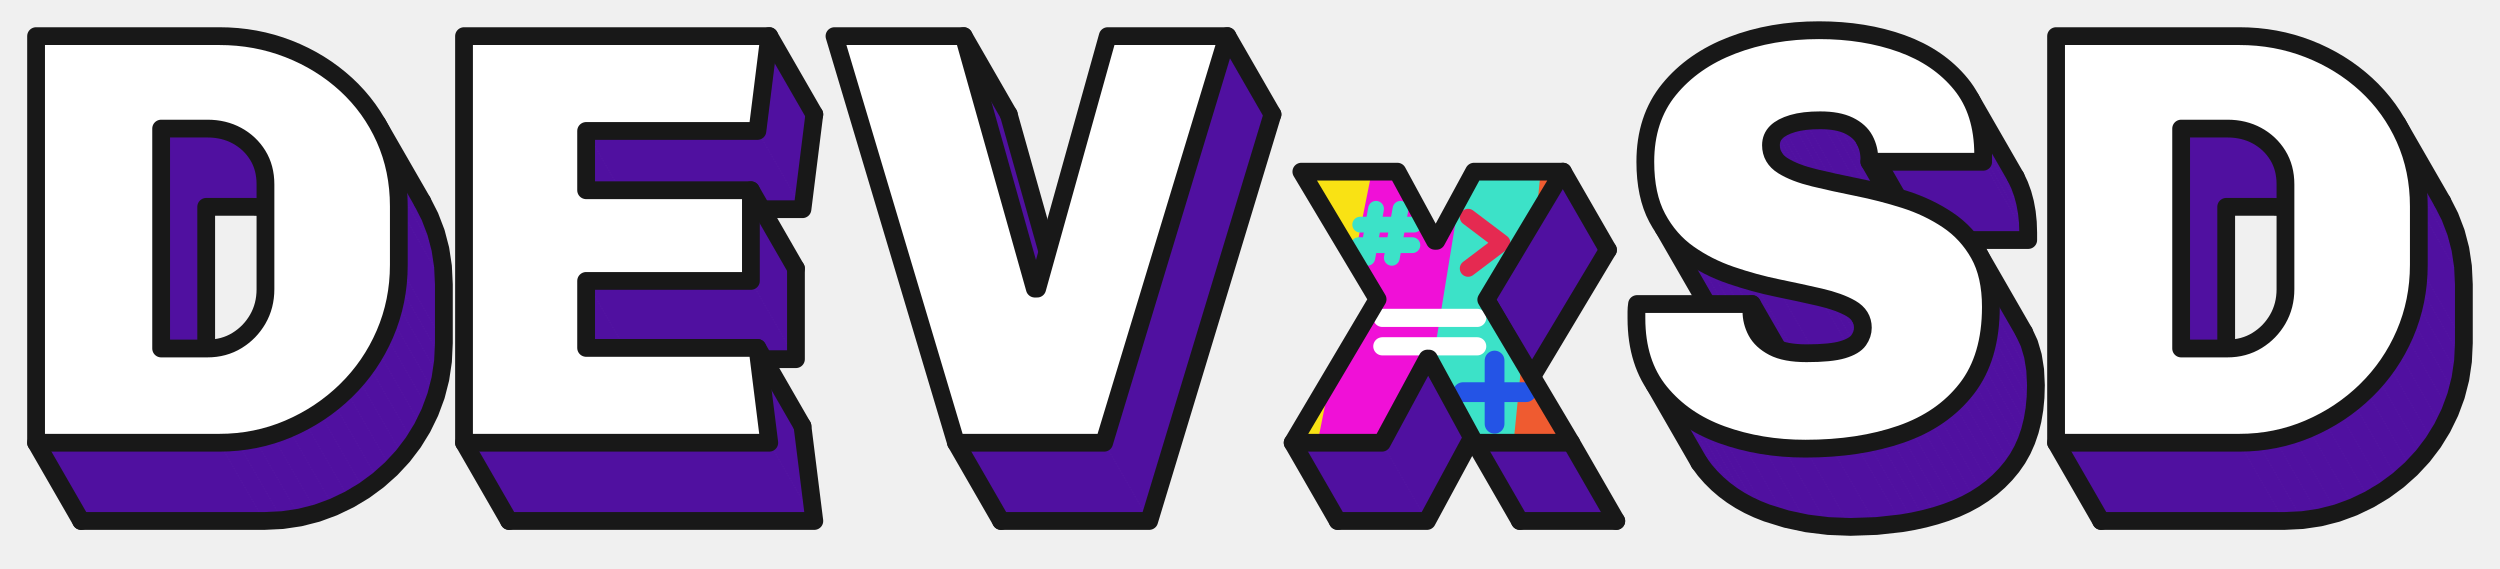
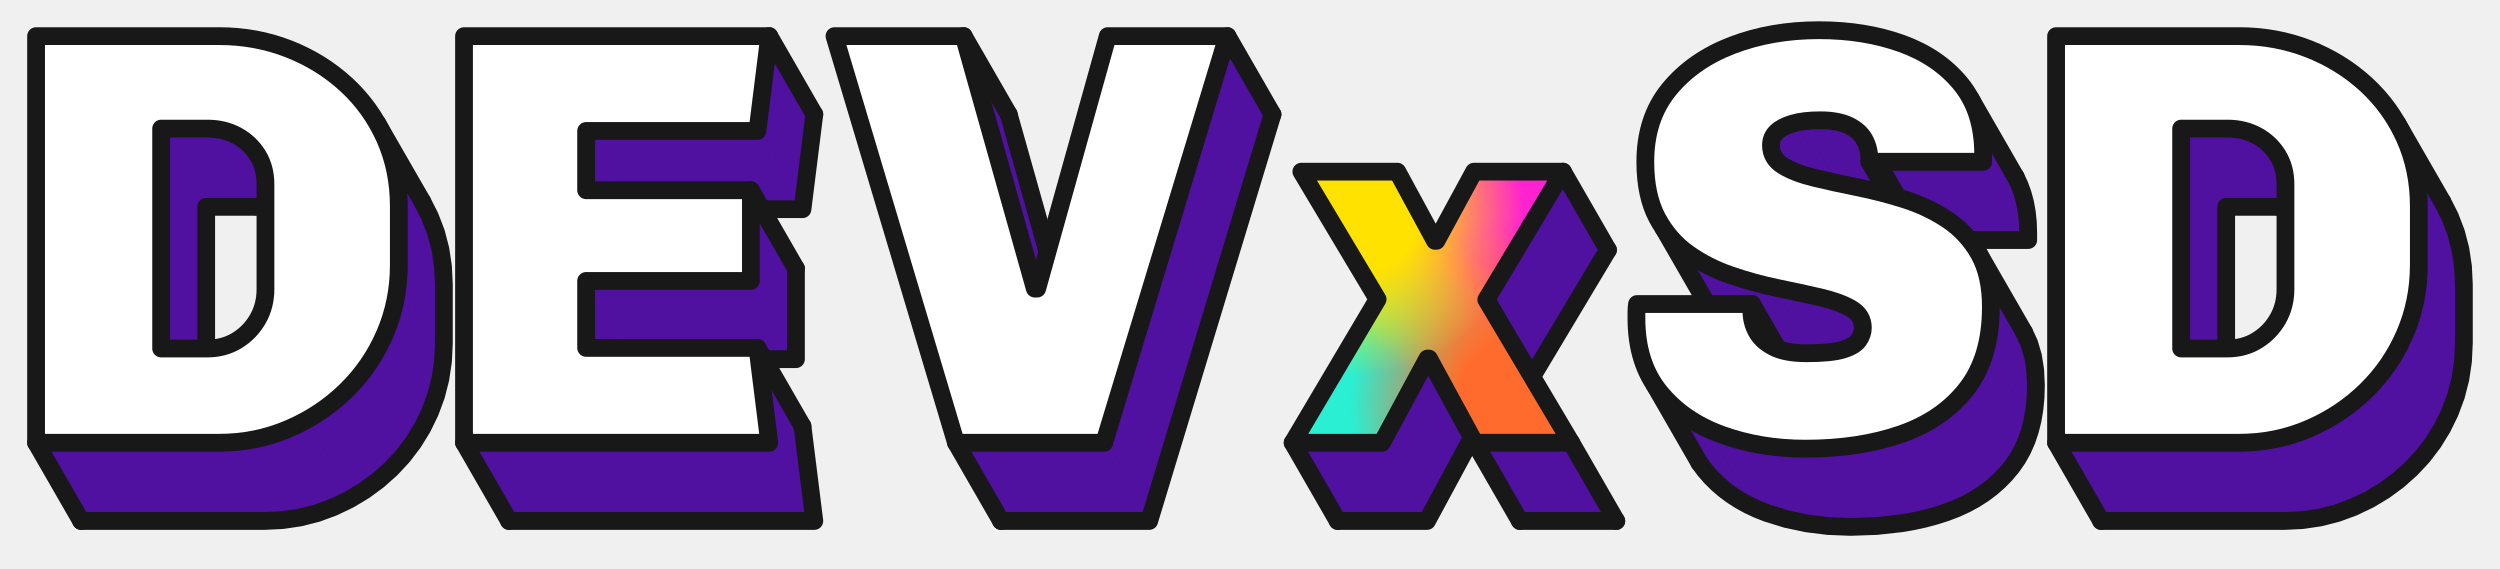
<svg xmlns="http://www.w3.org/2000/svg" viewBox="0 0 1940.2 441.5" fill="none">
  <g transform="translate(0,343.6) scale(0.46,-0.46)">
    <polygon points="444.62,462.25 440.56,474.06 516.56,342.06 520.62,330.25" fill="#5010a0" stroke="#5010a0" stroke-width="1.6" stroke-linejoin="round" />
    <polygon points="447.06,449.56 444.62,462.25 520.62,330.25 523.06,317.56" fill="#5010a0" stroke="#5010a0" stroke-width="1.6" stroke-linejoin="round" />
    <polygon points="447.87,436.00 447.06,449.56 523.06,317.56 523.87,304.00" fill="#5010a0" stroke="#5010a0" stroke-width="1.6" stroke-linejoin="round" />
    <polygon points="636.46,538.88 649.37,513.50 725.37,381.50 712.46,406.88" fill="#5010a0" stroke="#5010a0" stroke-width="1.6" stroke-linejoin="round" />
    <polygon points="649.37,513.50 659.65,486.66 735.65,354.66 725.37,381.50" fill="#5010a0" stroke="#5010a0" stroke-width="1.6" stroke-linejoin="round" />
    <polygon points="659.65,486.66 666.99,458.63 742.99,326.63 735.65,354.66" fill="#5010a0" stroke="#5010a0" stroke-width="1.6" stroke-linejoin="round" />
    <polygon points="447.87,259.00 447.87,436.00 523.87,304.00 523.87,127.00" fill="#5010a0" stroke="#5010a0" stroke-width="1.6" stroke-linejoin="round" />
    <polygon points="666.99,458.63 671.40,429.41 747.40,297.41 742.99,326.63" fill="#5010a0" stroke="#5010a0" stroke-width="1.6" stroke-linejoin="round" />
    <polygon points="671.40,429.41 672.87,399.00 748.87,267.00 747.40,297.41" fill="#5010a0" stroke="#5010a0" stroke-width="1.6" stroke-linejoin="round" />
    <polygon points="447.06,245.34 447.87,259.00 523.87,127.00 523.06,113.34" fill="#5010a0" stroke="#5010a0" stroke-width="1.6" stroke-linejoin="round" />
    <polygon points="444.62,232.38 447.06,245.34 523.06,113.34 520.62,100.38" fill="#5010a0" stroke="#5010a0" stroke-width="1.6" stroke-linejoin="round" />
    <polygon points="271.87,159.00 349.87,159.00 425.87,27.00 347.87,27.00" fill="#5010a0" stroke="#5010a0" stroke-width="1.6" stroke-linejoin="round" />
    <polygon points="440.56,220.09 444.62,232.38 520.62,100.38 516.56,88.09" fill="#5010a0" stroke="#5010a0" stroke-width="1.6" stroke-linejoin="round" />
    <polygon points="434.87,208.50 440.56,220.09 516.56,88.09 510.87,76.50" fill="#5010a0" stroke="#5010a0" stroke-width="1.6" stroke-linejoin="round" />
    <polygon points="672.87,399.00 672.87,300.00 748.87,168.00 748.87,267.00" fill="#5010a0" stroke="#5010a0" stroke-width="1.6" stroke-linejoin="round" />
    <polygon points="427.81,197.81 434.87,208.50 510.87,76.50 503.81,65.81" fill="#5010a0" stroke="#5010a0" stroke-width="1.6" stroke-linejoin="round" />
    <polygon points="349.87,159.00 363.49,159.84 439.49,27.84 425.87,27.00" fill="#5010a0" stroke="#5010a0" stroke-width="1.6" stroke-linejoin="round" />
    <polygon points="419.62,188.25 427.81,197.81 503.81,65.81 495.62,56.25" fill="#5010a0" stroke="#5010a0" stroke-width="1.6" stroke-linejoin="round" />
    <polygon points="363.49,159.84 376.37,162.38 452.37,30.38 439.49,27.84" fill="#5010a0" stroke="#5010a0" stroke-width="1.6" stroke-linejoin="round" />
    <polygon points="410.31,179.81 419.62,188.25 495.62,56.25 486.31,47.81" fill="#5010a0" stroke="#5010a0" stroke-width="1.6" stroke-linejoin="round" />
    <polygon points="376.37,162.38 388.49,166.59 464.49,34.59 452.37,30.38" fill="#5010a0" stroke="#5010a0" stroke-width="1.6" stroke-linejoin="round" />
    <polygon points="399.87,172.50 410.31,179.81 486.31,47.81 475.87,40.50" fill="#5010a0" stroke="#5010a0" stroke-width="1.6" stroke-linejoin="round" />
    <polygon points="388.49,166.59 399.87,172.50 475.87,40.50 464.49,34.59" fill="#5010a0" stroke="#5010a0" stroke-width="1.6" stroke-linejoin="round" />
    <polygon points="672.87,300.00 671.40,269.47 747.40,137.47 748.87,168.00" fill="#5010a0" stroke="#5010a0" stroke-width="1.6" stroke-linejoin="round" />
    <polygon points="369.87,0.00 60.87,0.00 136.87,-132.00 445.87,-132.00" fill="#5010a0" stroke="#5010a0" stroke-width="1.6" stroke-linejoin="round" />
    <polygon points="671.40,269.47 666.99,239.88 742.99,107.88 747.40,137.47" fill="#5010a0" stroke="#5010a0" stroke-width="1.6" stroke-linejoin="round" />
    <polygon points="666.99,239.88 659.65,211.22 735.65,79.22 742.99,107.88" fill="#5010a0" stroke="#5010a0" stroke-width="1.6" stroke-linejoin="round" />
    <polygon points="659.65,211.22 649.37,183.50 725.37,51.50 735.65,79.22" fill="#5010a0" stroke="#5010a0" stroke-width="1.6" stroke-linejoin="round" />
    <polygon points="649.37,183.50 636.46,157.09 712.46,25.09 725.37,51.50" fill="#5010a0" stroke="#5010a0" stroke-width="1.6" stroke-linejoin="round" />
    <polygon points="636.46,157.09 621.24,132.38 697.24,0.38 712.46,25.09" fill="#5010a0" stroke="#5010a0" stroke-width="1.6" stroke-linejoin="round" />
    <polygon points="400.43,1.47 369.87,0.00 445.87,-132.00 476.43,-130.53" fill="#5010a0" stroke="#5010a0" stroke-width="1.6" stroke-linejoin="round" />
    <polygon points="621.24,132.38 603.71,109.34 679.71,-22.66 697.24,0.38" fill="#5010a0" stroke="#5010a0" stroke-width="1.6" stroke-linejoin="round" />
    <polygon points="430.12,5.88 400.43,1.47 476.43,-130.53 506.12,-126.13" fill="#5010a0" stroke="#5010a0" stroke-width="1.6" stroke-linejoin="round" />
    <polygon points="603.71,109.34 583.87,88.00 659.87,-44.00 679.71,-22.66" fill="#5010a0" stroke="#5010a0" stroke-width="1.6" stroke-linejoin="round" />
    <polygon points="458.93,13.22 430.12,5.88 506.12,-126.13 534.93,-118.78" fill="#5010a0" stroke="#5010a0" stroke-width="1.6" stroke-linejoin="round" />
    <polygon points="583.87,88.00 562.06,68.59 638.06,-63.41 659.87,-44.00" fill="#5010a0" stroke="#5010a0" stroke-width="1.6" stroke-linejoin="round" />
    <polygon points="486.87,23.50 458.93,13.22 534.93,-118.78 562.87,-108.50" fill="#5010a0" stroke="#5010a0" stroke-width="1.6" stroke-linejoin="round" />
    <polygon points="562.06,68.59 538.62,51.38 614.62,-80.63 638.06,-63.41" fill="#5010a0" stroke="#5010a0" stroke-width="1.6" stroke-linejoin="round" />
    <polygon points="513.56,36.34 486.87,23.50 562.87,-108.50 589.56,-95.66" fill="#5010a0" stroke="#5010a0" stroke-width="1.6" stroke-linejoin="round" />
    <polygon points="538.62,51.38 513.56,36.34 589.56,-95.66 614.62,-80.63" fill="#5010a0" stroke="#5010a0" stroke-width="1.6" stroke-linejoin="round" />
    <path d="M712.46,406.88L725.37,381.50L735.65,354.66L742.99,326.63L747.40,297.41L748.87,267.00L748.87,168.00L747.40,137.47L742.99,107.88L735.65,79.22L725.37,51.50L712.46,25.09L697.24,0.38L679.71,-22.66L659.87,-44.00L638.06,-63.41L614.62,-80.63L589.56,-95.66L562.87,-108.50L534.93,-118.78L506.12,-126.13L476.43,-130.53L445.87,-132.00L136.87,-132.00" fill="none" stroke="#181818" stroke-width="30" stroke-linejoin="round" stroke-linecap="round" />
    <path d="M347.87,27.00L425.87,27.00L439.49,27.84L452.37,30.38L464.49,34.59L475.87,40.50L486.31,47.81L495.62,56.25L503.81,65.81L510.87,76.50L516.56,88.09L520.62,100.38L523.06,113.34L523.87,127.00L523.87,304.00L523.06,317.56L520.62,330.25L516.56,342.06" fill="none" stroke="#181818" stroke-width="30" stroke-linejoin="round" stroke-linecap="round" />
    <path d="M636.46,538.88L712.46,406.88" fill="none" stroke="#181818" stroke-width="30" stroke-linejoin="round" stroke-linecap="round" />
    <path d="M60.87,0.00L136.87,-132.00" fill="none" stroke="#181818" stroke-width="30" stroke-linejoin="round" stroke-linecap="round" />
    <path d="M271.87,159.00L347.87,27.00" fill="none" stroke="#181818" stroke-width="30" stroke-linejoin="round" stroke-linecap="round" />
    <path d="M440.56,474.06L516.56,342.06" fill="none" stroke="#181818" stroke-width="30" stroke-linejoin="round" stroke-linecap="round" />
    <path d="M268 159L346 159Q374 159 396 172.5Q418 186 431 208.5Q444 231 444 259L444 436Q444 464 431 485Q418 506 396 518Q374 530 346 530L268 530ZM344 27L422 27Q450 27 472 40.5Q494 54 507 76.5Q520 99 520 127L520 304Q520 332 507 353Q494 374 472 386Q450 398 422 398L344 398Z" fill="#5010a0" fill-rule="evenodd" transform="translate(3.87,0) scale(1)" />
    <path d="M344 27L422 27Q450 27 472 40.5Q494 54 507 76.5Q520 99 520 127L520 304Q520 332 507 353Q494 374 472 386Q450 398 422 398L344 398Z" fill="none" stroke="#181818" stroke-width="30" stroke-linejoin="round" stroke-linecap="round" transform="translate(3.87,0) scale(1)" />
    <path d="M57 0L57 686L366 686Q428 686 483 664.5Q538 643 580 604.5Q622 566 645.5 513.5Q669 461 669 399L669 300Q669 238 645.5 183.5Q622 129 580 88Q538 47 483 23.5Q428 0 366 0ZM268 159L346 159Q374 159 396 172.5Q418 186 431 208.5Q444 231 444 259L444 436Q444 464 431 485Q418 506 396 518Q374 530 346 530L268 530Z" fill="#ffffff" stroke="#181818" stroke-width="30" stroke-linejoin="round" stroke-linecap="round" transform="translate(3.87,0) scale(1)" />
    <polygon points="988.87,526.00 988.87,426.00 1064.87,294.00 1064.87,394.00" fill="#5010a0" stroke="#5010a0" stroke-width="1.6" stroke-linejoin="round" />
    <polygon points="1277.87,526.00 988.87,526.00 1064.87,394.00 1353.87,394.00" fill="#5010a0" stroke="#5010a0" stroke-width="1.6" stroke-linejoin="round" />
    <polygon points="1297.87,686.00 1277.87,526.00 1353.87,394.00 1373.87,554.00" fill="#5010a0" stroke="#5010a0" stroke-width="1.6" stroke-linejoin="round" />
    <polygon points="988.87,273.00 988.87,160.00 1064.87,28.00 1064.87,141.00" fill="#5010a0" stroke="#5010a0" stroke-width="1.6" stroke-linejoin="round" />
    <polygon points="1266.87,273.00 988.87,273.00 1064.87,141.00 1342.87,141.00" fill="#5010a0" stroke="#5010a0" stroke-width="1.6" stroke-linejoin="round" />
    <polygon points="1266.87,426.00 1266.87,273.00 1342.87,141.00 1342.87,294.00" fill="#5010a0" stroke="#5010a0" stroke-width="1.6" stroke-linejoin="round" />
    <polygon points="1297.87,0.00 782.87,0.00 858.87,-132.00 1373.87,-132.00" fill="#5010a0" stroke="#5010a0" stroke-width="1.6" stroke-linejoin="round" />
    <polygon points="1277.87,160.00 1297.87,0.00 1373.87,-132.00 1353.87,28.00" fill="#5010a0" stroke="#5010a0" stroke-width="1.6" stroke-linejoin="round" />
    <path d="M1373.87,554.00L1353.87,394.00L1064.87,394.00L1064.87,294.00" fill="none" stroke="#181818" stroke-width="30" stroke-linejoin="round" stroke-linecap="round" />
    <path d="M1342.87,294.00L1342.87,141.00L1064.87,141.00L1064.87,28.00" fill="none" stroke="#181818" stroke-width="30" stroke-linejoin="round" stroke-linecap="round" />
    <path d="M1353.87,28.00L1373.87,-132.00L858.87,-132.00" fill="none" stroke="#181818" stroke-width="30" stroke-linejoin="round" stroke-linecap="round" />
    <path d="M1297.87,686.00L1373.87,554.00" fill="none" stroke="#181818" stroke-width="30" stroke-linejoin="round" stroke-linecap="round" />
    <path d="M988.87,426.00L1064.87,294.00" fill="none" stroke="#181818" stroke-width="30" stroke-linejoin="round" stroke-linecap="round" />
    <path d="M1266.87,426.00L1342.87,294.00" fill="none" stroke="#181818" stroke-width="30" stroke-linejoin="round" stroke-linecap="round" />
    <path d="M988.87,160.00L1064.87,28.00" fill="none" stroke="#181818" stroke-width="30" stroke-linejoin="round" stroke-linecap="round" />
    <path d="M1277.87,160.00L1353.87,28.00" fill="none" stroke="#181818" stroke-width="30" stroke-linejoin="round" stroke-linecap="round" />
    <path d="M782.87,0.00L858.87,-132.00" fill="none" stroke="#181818" stroke-width="30" stroke-linejoin="round" stroke-linecap="round" />
    <path d="M57 0L57 686L572 686L552 526L263 526L263 426L541 426L541 273L263 273L263 160L552 160L572 0Z" fill="#ffffff" stroke="#181818" stroke-width="30" stroke-linejoin="round" stroke-linecap="round" transform="translate(725.87,0) scale(1)" />
    <polygon points="1625.87,686.00 1745.87,260.00 1821.87,128.00 1701.87,554.00" fill="#5010a0" stroke="#5010a0" stroke-width="1.6" stroke-linejoin="round" />
    <polygon points="2070.87,686.00 1862.87,0.00 1938.87,-132.00 2146.87,554.00" fill="#5010a0" stroke="#5010a0" stroke-width="1.6" stroke-linejoin="round" />
    <polygon points="1862.87,0.00 1612.87,0.00 1688.87,-132.00 1938.87,-132.00" fill="#5010a0" stroke="#5010a0" stroke-width="1.6" stroke-linejoin="round" />
    <path d="M1701.87,554.00L1821.87,128.00" fill="none" stroke="#181818" stroke-width="30" stroke-linejoin="round" stroke-linecap="round" />
    <path d="M2146.87,554.00L1938.87,-132.00L1688.87,-132.00" fill="none" stroke="#181818" stroke-width="30" stroke-linejoin="round" stroke-linecap="round" />
    <path d="M1625.87,686.00L1701.87,554.00" fill="none" stroke="#181818" stroke-width="30" stroke-linejoin="round" stroke-linecap="round" />
    <path d="M1745.87,260.00L1821.87,128.00" fill="none" stroke="#181818" stroke-width="30" stroke-linejoin="round" stroke-linecap="round" />
    <path d="M2070.87,686.00L2146.87,554.00" fill="none" stroke="#181818" stroke-width="30" stroke-linejoin="round" stroke-linecap="round" />
    <path d="M1612.87,0.00L1688.87,-132.00" fill="none" stroke="#181818" stroke-width="30" stroke-linejoin="round" stroke-linecap="round" />
    <path d="M202 0L-3 686L215 686L335 260L339 260L458 686L660 686L452 0Z" fill="#ffffff" stroke="#181818" stroke-width="30" stroke-linejoin="round" stroke-linecap="round" transform="translate(1410.87,0) scale(1)" />
    <polygon points="2636.87,457.33 2507.54,241.33 2583.54,109.33 2712.87,325.33" fill="#5010a0" stroke="#5010a0" stroke-width="1.6" stroke-linejoin="round" />
    <polygon points="2410.87,142.00 2408.20,142.00 2484.20,10.00 2486.87,10.00" fill="#5010a0" stroke="#5010a0" stroke-width="1.6" stroke-linejoin="round" />
    <polygon points="2408.20,142.00 2331.54,0.00 2407.54,-132.00 2484.20,10.00" fill="#5010a0" stroke="#5010a0" stroke-width="1.6" stroke-linejoin="round" />
    <polygon points="2331.54,0.00 2180.87,0.00 2256.87,-132.00 2407.54,-132.00" fill="#5010a0" stroke="#5010a0" stroke-width="1.6" stroke-linejoin="round" />
    <polygon points="2650.87,0.00 2488.20,0.00 2564.20,-132.00 2726.87,-132.00" fill="#5010a0" stroke="#5010a0" stroke-width="1.6" stroke-linejoin="round" />
    <path d="M2712.87,325.33L2583.54,109.33" fill="none" stroke="#181818" stroke-width="30" stroke-linejoin="round" stroke-linecap="round" />
    <path d="M2726.87,-132.00L2564.20,-132.00" fill="none" stroke="#181818" stroke-width="30" stroke-linejoin="round" stroke-linecap="round" />
    <path d="M2486.87,10.00L2484.20,10.00L2407.54,-132.00L2256.87,-132.00" fill="none" stroke="#181818" stroke-width="30" stroke-linejoin="round" stroke-linecap="round" />
    <path d="M2636.87,457.33L2712.87,325.33" fill="none" stroke="#181818" stroke-width="30" stroke-linejoin="round" stroke-linecap="round" />
    <path d="M2507.54,241.33L2583.54,109.33" fill="none" stroke="#181818" stroke-width="30" stroke-linejoin="round" stroke-linecap="round" />
    <path d="M2650.87,0.00L2726.87,-132.00" fill="none" stroke="#181818" stroke-width="30" stroke-linejoin="round" stroke-linecap="round" />
    <path d="M2488.20,0.00L2564.20,-132.00" fill="none" stroke="#181818" stroke-width="30" stroke-linejoin="round" stroke-linecap="round" />
    <path d="M2410.87,142.00L2486.87,10.00" fill="none" stroke="#181818" stroke-width="30" stroke-linejoin="round" stroke-linecap="round" />
    <path d="M2180.87,0.00L2256.87,-132.00" fill="none" stroke="#181818" stroke-width="30" stroke-linejoin="round" stroke-linecap="round" />
    <g transform="translate(2190.87,0) scale(0.6666667)">
      <clipPath id="x-clip" clipPathUnits="userSpaceOnUse">
        <path d="M-15 0L200 363L7 686L250 686L345 511L349 511L444 686L669 686L475 362L690 0L446 0L330 213L326 213L211 0Z" />
      </clipPath>
      <g clip-path="url(#x-clip)">
-         <rect x="-80" y="-40" width="900" height="820" fill="#2454e6" />
-         <polygon points="-40,760 420,760 80,-40 -40,-40" fill="#f9e214" />
-         <polygon points="200,760 520,760 260,-40 40,-40" fill="#f010d7" />
-         <polygon points="430,760 780,760 560,-40 300,-40" fill="#3ce2c8" />
-         <polygon points="620,760 860,760 760,-40 540,-40" fill="#ef5b30" />
-         <g fill="none" stroke-linecap="round" stroke-linejoin="round">
-           <line x1="212" y1="316" x2="452" y2="316" stroke="#ffffff" stroke-width="46" />
-           <line x1="212" y1="244" x2="452" y2="244" stroke="#ffffff" stroke-width="46" />
-           <polyline points="429,571 515,506 429,441" stroke="#e52a51" stroke-width="42" />
-           <line x1="416" y1="128" x2="576" y2="128" stroke="#2454e6" stroke-width="50" />
-           <line x1="496" y1="48" x2="496" y2="208" stroke="#2454e6" stroke-width="50" />
-           <line x1="196" y1="592" x2="174" y2="468" stroke="#3ce2c8" stroke-width="40" />
-           <line x1="258" y1="592" x2="236" y2="468" stroke="#3ce2c8" stroke-width="40" />
-           <line x1="156" y1="552" x2="292" y2="552" stroke="#3ce2c8" stroke-width="40" />
-           <line x1="152" y1="500" x2="288" y2="500" stroke="#3ce2c8" stroke-width="40" />
-         </g>
+         <rect x="-180" y="-140" width="1100" height="1040" fill="#ffe200" />
+         <radialGradient id="devxsd-white-thick-hot-tr" gradientUnits="userSpaceOnUse" cx="560" cy="600" r="460">
+           <stop offset="0" stop-color="#ff22d0" />
+           <stop offset="0.38" stop-color="#ff22d0" />
+           <stop offset="1" stop-color="#ff22d0" stop-opacity="0" />
+         </radialGradient>
+         <circle cx="560" cy="600" r="460" fill="url(#devxsd-white-thick-hot-tr)" />
+         <radialGradient id="devxsd-white-thick-hot-bl" gradientUnits="userSpaceOnUse" cx="110" cy="100" r="450">
+           <stop offset="0" stop-color="#2aefd2" />
+           <stop offset="0.38" stop-color="#2aefd2" />
+           <stop offset="1" stop-color="#2aefd2" stop-opacity="0" />
+         </radialGradient>
+         <circle cx="110" cy="100" r="450" fill="url(#devxsd-white-thick-hot-bl)" />
+         <radialGradient id="devxsd-white-thick-hot-br" gradientUnits="userSpaceOnUse" cx="570" cy="100" r="440">
+           <stop offset="0" stop-color="#ff6b2d" />
+           <stop offset="0.38" stop-color="#ff6b2d" />
+           <stop offset="1" stop-color="#ff6b2d" stop-opacity="0" />
+         </radialGradient>
+         <circle cx="570" cy="100" r="440" fill="url(#devxsd-white-thick-hot-br)" />
+         <radialGradient id="devxsd-white-thick-hot-tl" gradientUnits="userSpaceOnUse" cx="150" cy="590" r="420">
+           <stop offset="0" stop-color="#ffe200" />
+           <stop offset="0.38" stop-color="#ffe200" />
+           <stop offset="1" stop-color="#ffe200" stop-opacity="0" />
+         </radialGradient>
+         <circle cx="150" cy="590" r="420" fill="url(#devxsd-white-thick-hot-tl)" />
      </g>
      <path d="M-15 0L200 363L7 686L250 686L345 511L349 511L444 686L669 686L475 362L690 0L446 0L330 213L326 213L211 0Z" fill="none" stroke="#181818" stroke-width="45" stroke-linejoin="round" stroke-linecap="round" />
    </g>
    <polygon points="3008.24,532.13 3001.96,528.28 3077.96,396.28 3084.24,400.13" fill="#5010a0" stroke="#5010a0" stroke-width="1.6" stroke-linejoin="round" />
    <polygon points="3001.96,528.28 2996.87,524.00 3072.87,392.00 3077.96,396.28" fill="#5010a0" stroke="#5010a0" stroke-width="1.6" stroke-linejoin="round" />
    <polygon points="3024.37,538.50 3008.24,532.13 3084.24,400.13 3100.37,406.50" fill="#5010a0" stroke="#5010a0" stroke-width="1.6" stroke-linejoin="round" />
    <polygon points="2996.87,524.00 2992.93,519.25 3068.93,387.25 3072.87,392.00" fill="#5010a0" stroke="#5010a0" stroke-width="1.6" stroke-linejoin="round" />
    <polygon points="3034.21,540.91 3024.37,538.50 3100.37,406.50 3110.21,408.91" fill="#5010a0" stroke="#5010a0" stroke-width="1.6" stroke-linejoin="round" />
    <polygon points="2992.93,519.25 2990.12,514.00 3066.12,382.00 3068.93,387.25" fill="#5010a0" stroke="#5010a0" stroke-width="1.6" stroke-linejoin="round" />
    <polygon points="3045.24,542.63 3034.21,540.91 3110.21,408.91 3121.24,410.63" fill="#5010a0" stroke="#5010a0" stroke-width="1.6" stroke-linejoin="round" />
    <polygon points="2990.12,514.00 2988.43,508.25 3064.43,376.25 3066.12,382.00" fill="#5010a0" stroke="#5010a0" stroke-width="1.6" stroke-linejoin="round" />
    <polygon points="2988.43,508.25 2987.87,502.00 3063.87,370.00 3064.43,376.25" fill="#5010a0" stroke="#5010a0" stroke-width="1.6" stroke-linejoin="round" />
    <polygon points="3070.87,544.00 3045.24,542.63 3121.24,410.63 3146.87,412.00" fill="#5010a0" stroke="#5010a0" stroke-width="1.6" stroke-linejoin="round" />
    <polygon points="2987.87,502.00 2989.12,491.59 3065.12,359.59 3063.87,370.00" fill="#5010a0" stroke="#5010a0" stroke-width="1.6" stroke-linejoin="round" />
    <polygon points="3085.15,543.44 3070.87,544.00 3146.87,412.00 3161.15,411.44" fill="#5010a0" stroke="#5010a0" stroke-width="1.6" stroke-linejoin="round" />
    <polygon points="2989.12,491.59 2992.87,482.38 3068.87,350.38 3065.12,359.59" fill="#5010a0" stroke="#5010a0" stroke-width="1.6" stroke-linejoin="round" />
    <polygon points="3097.99,541.75 3085.15,543.44 3161.15,411.44 3173.99,409.75" fill="#5010a0" stroke="#5010a0" stroke-width="1.6" stroke-linejoin="round" />
    <polygon points="3109.40,538.94 3097.99,541.75 3173.99,409.75 3185.40,406.94" fill="#5010a0" stroke="#5010a0" stroke-width="1.6" stroke-linejoin="round" />
    <polygon points="3119.37,535.00 3109.40,538.94 3185.40,406.94 3195.37,403.00" fill="#5010a0" stroke="#5010a0" stroke-width="1.6" stroke-linejoin="round" />
    <polygon points="2818.99,345.63 2806.65,361.66 2882.65,229.66 2894.99,213.63" fill="#5010a0" stroke="#5010a0" stroke-width="1.6" stroke-linejoin="round" />
    <polygon points="3127.96,530.13 3119.37,535.00 3195.37,403.00 3203.96,398.13" fill="#5010a0" stroke="#5010a0" stroke-width="1.6" stroke-linejoin="round" />
    <polygon points="3135.24,524.50 3127.96,530.13 3203.96,398.13 3211.24,392.50" fill="#5010a0" stroke="#5010a0" stroke-width="1.6" stroke-linejoin="round" />
    <polygon points="3141.21,518.13 3135.24,524.50 3211.24,392.50 3217.21,386.13" fill="#5010a0" stroke="#5010a0" stroke-width="1.6" stroke-linejoin="round" />
    <polygon points="2832.90,331.41 2818.99,345.63 2894.99,213.63 2908.90,199.41" fill="#5010a0" stroke="#5010a0" stroke-width="1.6" stroke-linejoin="round" />
    <polygon points="3145.87,511.00 3141.21,518.13 3217.21,386.13 3221.87,379.00" fill="#5010a0" stroke="#5010a0" stroke-width="1.6" stroke-linejoin="round" />
    <polygon points="2848.37,319.00 2832.90,331.41 2908.90,199.41 2924.37,187.00" fill="#5010a0" stroke="#5010a0" stroke-width="1.6" stroke-linejoin="round" />
    <polygon points="2865.06,308.09 2848.37,319.00 2924.37,187.00 2941.06,176.09" fill="#5010a0" stroke="#5010a0" stroke-width="1.6" stroke-linejoin="round" />
    <polygon points="3324.78,580.31 3331.22,566.70 3407.22,434.70 3400.78,448.31" fill="#5010a0" stroke="#5010a0" stroke-width="1.6" stroke-linejoin="round" />
    <polygon points="2882.62,298.38 2865.06,308.09 2941.06,176.09 2958.62,166.38" fill="#5010a0" stroke="#5010a0" stroke-width="1.6" stroke-linejoin="round" />
    <polygon points="3331.22,566.70 3336.49,552.25 3412.49,420.25 3407.22,434.70" fill="#5010a0" stroke="#5010a0" stroke-width="1.6" stroke-linejoin="round" />
    <polygon points="2901.06,289.84 2882.62,298.38 2958.62,166.38 2977.06,157.84" fill="#5010a0" stroke="#5010a0" stroke-width="1.6" stroke-linejoin="round" />
    <polygon points="3336.49,552.25 3340.60,536.95 3416.60,404.95 3412.49,420.25" fill="#5010a0" stroke="#5010a0" stroke-width="1.6" stroke-linejoin="round" />
    <polygon points="2920.37,282.50 2901.06,289.84 2977.06,157.84 2996.37,150.50" fill="#5010a0" stroke="#5010a0" stroke-width="1.6" stroke-linejoin="round" />
    <polygon points="3340.60,536.95 3343.53,520.81 3419.53,388.81 3416.60,404.95" fill="#5010a0" stroke="#5010a0" stroke-width="1.6" stroke-linejoin="round" />
    <polygon points="3345.87,474.00 3153.87,474.00 3229.87,342.00 3421.87,342.00" fill="#5010a0" stroke="#5010a0" stroke-width="1.6" stroke-linejoin="round" />
    <polygon points="3343.53,520.81 3345.28,503.83 3421.28,371.83 3419.53,388.81" fill="#5010a0" stroke="#5010a0" stroke-width="1.6" stroke-linejoin="round" />
    <polygon points="2959.74,270.38 2920.37,282.50 2996.37,150.50 3035.74,138.38" fill="#5010a0" stroke="#5010a0" stroke-width="1.6" stroke-linejoin="round" />
    <polygon points="3345.28,503.83 3345.87,486.00 3421.87,354.00 3421.28,371.83" fill="#5010a0" stroke="#5010a0" stroke-width="1.6" stroke-linejoin="round" />
    <polygon points="3345.87,486.00 3345.87,474.00 3421.87,342.00 3421.87,354.00" fill="#5010a0" stroke="#5010a0" stroke-width="1.6" stroke-linejoin="round" />
    <polygon points="2998.87,261.00 2959.74,270.38 3035.74,138.38 3074.87,129.00" fill="#5010a0" stroke="#5010a0" stroke-width="1.6" stroke-linejoin="round" />
    <polygon points="2955.87,234.00 2954.87,228.00 3030.87,96.00 3031.87,102.00" fill="#5010a0" stroke="#5010a0" stroke-width="1.6" stroke-linejoin="round" />
    <polygon points="2954.87,228.00 2954.87,222.00 3030.87,90.00 3030.87,96.00" fill="#5010a0" stroke="#5010a0" stroke-width="1.6" stroke-linejoin="round" />
    <polygon points="2954.87,222.00 2955.40,213.13 3031.40,81.13 3030.87,90.00" fill="#5010a0" stroke="#5010a0" stroke-width="1.6" stroke-linejoin="round" />
    <polygon points="2955.40,213.13 2956.99,204.50 3032.99,72.50 3031.40,81.13" fill="#5010a0" stroke="#5010a0" stroke-width="1.6" stroke-linejoin="round" />
    <polygon points="3070.37,245.50 2998.87,261.00 3074.87,129.00 3146.37,113.50" fill="#5010a0" stroke="#5010a0" stroke-width="1.6" stroke-linejoin="round" />
    <polygon points="2956.99,204.50 2959.65,196.13 3035.65,64.13 3032.99,72.50" fill="#5010a0" stroke="#5010a0" stroke-width="1.6" stroke-linejoin="round" />
    <polygon points="2959.65,196.13 2963.37,188.00 3039.37,56.00 3035.65,64.13" fill="#5010a0" stroke="#5010a0" stroke-width="1.6" stroke-linejoin="round" />
    <polygon points="2800.37,85.50 2791.11,98.05 2867.11,-33.95 2876.37,-46.50" fill="#5010a0" stroke="#5010a0" stroke-width="1.6" stroke-linejoin="round" />
    <polygon points="3085.84,241.50 3070.37,245.50 3146.37,113.50 3161.84,109.50" fill="#5010a0" stroke="#5010a0" stroke-width="1.6" stroke-linejoin="round" />
    <polygon points="2810.64,73.77 2800.37,85.50 2876.37,-46.50 2886.64,-58.23" fill="#5010a0" stroke="#5010a0" stroke-width="1.6" stroke-linejoin="round" />
    <polygon points="3099.74,237.00 3085.84,241.50 3161.84,109.50 3175.74,105.00" fill="#5010a0" stroke="#5010a0" stroke-width="1.6" stroke-linejoin="round" />
    <polygon points="2821.71,62.81 2810.64,73.77 2886.64,-58.23 2897.71,-69.19" fill="#5010a0" stroke="#5010a0" stroke-width="1.6" stroke-linejoin="round" />
    <polygon points="3112.09,232.00 3099.74,237.00 3175.74,105.00 3188.09,100.00" fill="#5010a0" stroke="#5010a0" stroke-width="1.6" stroke-linejoin="round" />
    <polygon points="3122.87,226.50 3112.09,232.00 3188.09,100.00 3198.87,94.50" fill="#5010a0" stroke="#5010a0" stroke-width="1.6" stroke-linejoin="round" />
    <polygon points="2833.58,52.64 2821.71,62.81 2897.71,-69.19 2909.58,-79.36" fill="#5010a0" stroke="#5010a0" stroke-width="1.6" stroke-linejoin="round" />
    <polygon points="3131.62,220.16 3122.87,226.50 3198.87,94.50 3207.62,88.16" fill="#5010a0" stroke="#5010a0" stroke-width="1.6" stroke-linejoin="round" />
    <polygon points="2846.24,43.25 2833.58,52.64 2909.58,-79.36 2922.24,-88.75" fill="#5010a0" stroke="#5010a0" stroke-width="1.6" stroke-linejoin="round" />
    <polygon points="3137.87,212.63 3131.62,220.16 3207.62,88.16 3213.87,80.63" fill="#5010a0" stroke="#5010a0" stroke-width="1.6" stroke-linejoin="round" />
    <polygon points="2859.71,34.64 2846.24,43.25 2922.24,-88.75 2935.71,-97.36" fill="#5010a0" stroke="#5010a0" stroke-width="1.6" stroke-linejoin="round" />
    <polygon points="3338.87,318.50 3347.62,299.59 3423.62,167.59 3414.87,186.50" fill="#5010a0" stroke="#5010a0" stroke-width="1.6" stroke-linejoin="round" />
    <polygon points="2873.96,26.81 2859.71,34.64 2935.71,-97.36 2949.96,-105.19" fill="#5010a0" stroke="#5010a0" stroke-width="1.6" stroke-linejoin="round" />
    <polygon points="2889.02,19.77 2873.96,26.81 2949.96,-105.19 2965.02,-112.23" fill="#5010a0" stroke="#5010a0" stroke-width="1.6" stroke-linejoin="round" />
    <polygon points="3347.62,299.59 3353.87,278.38 3429.87,146.38 3423.62,167.59" fill="#5010a0" stroke="#5010a0" stroke-width="1.6" stroke-linejoin="round" />
    <polygon points="2904.87,13.50 2889.02,19.77 2965.02,-112.23 2980.87,-118.50" fill="#5010a0" stroke="#5010a0" stroke-width="1.6" stroke-linejoin="round" />
    <polygon points="3353.87,278.38 3357.62,254.84 3433.62,122.84 3429.87,146.38" fill="#5010a0" stroke="#5010a0" stroke-width="1.6" stroke-linejoin="round" />
    <polygon points="2938.06,3.22 2904.87,13.50 2980.87,-118.50 3014.06,-128.78" fill="#5010a0" stroke="#5010a0" stroke-width="1.6" stroke-linejoin="round" />
    <polygon points="3357.62,254.84 3358.87,229.00 3434.87,97.00 3433.62,122.84" fill="#5010a0" stroke="#5010a0" stroke-width="1.6" stroke-linejoin="round" />
    <polygon points="2972.62,-4.13 2938.06,3.22 3014.06,-128.78 3048.62,-136.13" fill="#5010a0" stroke="#5010a0" stroke-width="1.6" stroke-linejoin="round" />
    <polygon points="3358.87,229.00 3358.24,208.26 3434.24,76.26 3434.87,97.00" fill="#5010a0" stroke="#5010a0" stroke-width="1.6" stroke-linejoin="round" />
    <polygon points="3008.56,-8.53 2972.62,-4.13 3048.62,-136.13 3084.56,-140.53" fill="#5010a0" stroke="#5010a0" stroke-width="1.6" stroke-linejoin="round" />
    <polygon points="3358.24,208.26 3356.34,188.53 3432.34,56.53 3434.24,76.26" fill="#5010a0" stroke="#5010a0" stroke-width="1.6" stroke-linejoin="round" />
    <polygon points="3045.87,-10.00 3008.56,-8.53 3084.56,-140.53 3121.87,-142.00" fill="#5010a0" stroke="#5010a0" stroke-width="1.6" stroke-linejoin="round" />
    <polygon points="3356.34,188.53 3353.17,169.82 3429.17,37.82 3432.34,56.53" fill="#5010a0" stroke="#5010a0" stroke-width="1.6" stroke-linejoin="round" />
    <polygon points="3353.17,169.82 3348.74,152.13 3424.74,20.13 3429.17,37.82" fill="#5010a0" stroke="#5010a0" stroke-width="1.6" stroke-linejoin="round" />
    <polygon points="3090.09,-8.47 3045.87,-10.00 3121.87,-142.00 3166.09,-140.47" fill="#5010a0" stroke="#5010a0" stroke-width="1.6" stroke-linejoin="round" />
    <polygon points="3348.74,152.13 3343.05,135.45 3419.05,3.45 3424.74,20.13" fill="#5010a0" stroke="#5010a0" stroke-width="1.6" stroke-linejoin="round" />
    <polygon points="3343.05,135.45 3336.09,119.78 3412.09,-12.22 3419.05,3.45" fill="#5010a0" stroke="#5010a0" stroke-width="1.6" stroke-linejoin="round" />
    <polygon points="3131.74,-3.88 3090.09,-8.47 3166.09,-140.47 3207.74,-135.88" fill="#5010a0" stroke="#5010a0" stroke-width="1.6" stroke-linejoin="round" />
    <polygon points="3336.09,119.78 3327.86,105.13 3403.86,-26.87 3412.09,-12.22" fill="#5010a0" stroke="#5010a0" stroke-width="1.6" stroke-linejoin="round" />
    <polygon points="3151.61,-0.43 3131.74,-3.88 3207.74,-135.88 3227.61,-132.43" fill="#5010a0" stroke="#5010a0" stroke-width="1.6" stroke-linejoin="round" />
    <polygon points="3327.86,105.13 3318.37,91.50 3394.37,-40.50 3403.86,-26.87" fill="#5010a0" stroke="#5010a0" stroke-width="1.6" stroke-linejoin="round" />
    <polygon points="3170.84,3.78 3151.61,-0.43 3227.61,-132.43 3246.84,-128.22" fill="#5010a0" stroke="#5010a0" stroke-width="1.6" stroke-linejoin="round" />
    <polygon points="3318.37,91.50 3307.78,78.81 3383.78,-53.19 3394.37,-40.50" fill="#5010a0" stroke="#5010a0" stroke-width="1.6" stroke-linejoin="round" />
    <polygon points="3189.42,8.76 3170.84,3.78 3246.84,-128.22 3265.42,-123.24" fill="#5010a0" stroke="#5010a0" stroke-width="1.6" stroke-linejoin="round" />
    <polygon points="3307.78,78.81 3296.24,67.00 3372.24,-65.00 3383.78,-53.19" fill="#5010a0" stroke="#5010a0" stroke-width="1.6" stroke-linejoin="round" />
    <polygon points="3207.37,14.50 3189.42,8.76 3265.42,-123.24 3283.37,-117.50" fill="#5010a0" stroke="#5010a0" stroke-width="1.6" stroke-linejoin="round" />
    <polygon points="3296.24,67.00 3283.78,56.06 3359.78,-75.94 3372.24,-65.00" fill="#5010a0" stroke="#5010a0" stroke-width="1.6" stroke-linejoin="round" />
    <polygon points="3224.53,21.06 3207.37,14.50 3283.37,-117.50 3300.53,-110.94" fill="#5010a0" stroke="#5010a0" stroke-width="1.6" stroke-linejoin="round" />
    <polygon points="3283.78,56.06 3270.37,46.00 3346.37,-86.00 3359.78,-75.94" fill="#5010a0" stroke="#5010a0" stroke-width="1.6" stroke-linejoin="round" />
    <polygon points="3240.74,28.50 3224.53,21.06 3300.53,-110.94 3316.74,-103.50" fill="#5010a0" stroke="#5010a0" stroke-width="1.6" stroke-linejoin="round" />
    <polygon points="3270.37,46.00 3256.03,36.81 3332.03,-95.19 3346.37,-86.00" fill="#5010a0" stroke="#5010a0" stroke-width="1.6" stroke-linejoin="round" />
    <polygon points="3256.03,36.81 3240.74,28.50 3316.74,-103.50 3332.03,-95.19" fill="#5010a0" stroke="#5010a0" stroke-width="1.6" stroke-linejoin="round" />
    <path d="M3414.87,186.50L3423.62,167.59L3429.87,146.38L3433.62,122.84L3434.87,97.00L3434.24,76.26L3432.34,56.53L3429.17,37.82L3424.74,20.13L3419.05,3.45L3412.09,-12.22L3403.86,-26.87L3394.37,-40.50L3383.78,-53.19L3372.24,-65.00L3359.78,-75.94L3346.37,-86.00L3332.03,-95.19L3316.74,-103.50L3300.53,-110.94L3283.37,-117.50L3265.42,-123.24L3246.84,-128.22L3227.61,-132.43L3207.74,-135.88L3166.09,-140.47L3121.87,-142.00L3084.56,-140.53L3048.62,-136.13L3014.06,-128.78L2980.87,-118.50L2965.02,-112.23L2949.96,-105.19L2935.71,-97.36L2922.24,-88.75L2909.58,-79.36L2897.71,-69.19L2886.64,-58.23L2876.37,-46.50L2867.11,-33.95" fill="none" stroke="#181818" stroke-width="30" stroke-linejoin="round" stroke-linecap="round" />
    <path d="M3031.87,102.00L3030.87,96.00L3030.87,90.00L3031.40,81.13L3032.99,72.50L3035.65,64.13L3039.37,56.00" fill="none" stroke="#181818" stroke-width="30" stroke-linejoin="round" stroke-linecap="round" />
    <path d="M3213.87,80.63L3207.62,88.16L3198.87,94.50L3188.09,100.00L3175.74,105.00L3161.84,109.50L3146.37,113.50L3074.87,129.00L3035.74,138.38L2996.37,150.50L2977.06,157.84L2958.62,166.38L2941.06,176.09L2924.37,187.00L2908.90,199.41L2894.99,213.63L2882.65,229.66" fill="none" stroke="#181818" stroke-width="30" stroke-linejoin="round" stroke-linecap="round" />
    <path d="M3400.78,448.31L3407.22,434.70L3412.49,420.25L3416.60,404.95L3419.53,388.81L3421.28,371.83L3421.87,354.00L3421.87,342.00L3229.87,342.00" fill="none" stroke="#181818" stroke-width="30" stroke-linejoin="round" stroke-linecap="round" />
    <path d="M3221.87,379.00L3217.21,386.13L3211.24,392.50L3203.96,398.13L3195.37,403.00L3185.40,406.94L3173.99,409.75L3161.15,411.44L3146.87,412.00L3121.24,410.63L3110.21,408.91L3100.37,406.50L3084.24,400.13L3077.96,396.28L3072.87,392.00L3068.93,387.25L3066.12,382.00L3064.43,376.25L3063.87,370.00L3065.12,359.59L3068.87,350.38" fill="none" stroke="#181818" stroke-width="30" stroke-linejoin="round" stroke-linecap="round" />
    <path d="M2791.11,98.05L2867.11,-33.95" fill="none" stroke="#181818" stroke-width="30" stroke-linejoin="round" stroke-linecap="round" />
    <path d="M2955.87,234.00L3031.87,102.00" fill="none" stroke="#181818" stroke-width="30" stroke-linejoin="round" stroke-linecap="round" />
    <path d="M2963.37,188.00L3039.37,56.00" fill="none" stroke="#181818" stroke-width="30" stroke-linejoin="round" stroke-linecap="round" />
    <path d="M3137.87,212.63L3213.87,80.63" fill="none" stroke="#181818" stroke-width="30" stroke-linejoin="round" stroke-linecap="round" />
    <path d="M2806.65,361.66L2882.65,229.66" fill="none" stroke="#181818" stroke-width="30" stroke-linejoin="round" stroke-linecap="round" />
    <path d="M3324.78,580.31L3400.78,448.31" fill="none" stroke="#181818" stroke-width="30" stroke-linejoin="round" stroke-linecap="round" />
    <path d="M3153.87,474.00L3229.87,342.00" fill="none" stroke="#181818" stroke-width="30" stroke-linejoin="round" stroke-linecap="round" />
    <path d="M3145.87,511.00L3221.87,379.00" fill="none" stroke="#181818" stroke-width="30" stroke-linejoin="round" stroke-linecap="round" />
    <path d="M2992.87,482.38L3068.87,350.38" fill="none" stroke="#181818" stroke-width="30" stroke-linejoin="round" stroke-linecap="round" />
    <path d="M3338.87,318.50L3414.87,186.50" fill="none" stroke="#181818" stroke-width="30" stroke-linejoin="round" stroke-linecap="round" />
    <path d="M310 -10Q234 -10 169 13.5Q104 37 64.5 85.5Q25 134 25 210Q25 216 25 221.5Q25 227 26 234L220 234Q219 230 219 228Q219 226 219 222Q219 204 227.5 188Q236 172 256 161.5Q276 151 312 151Q353 151 373 157Q393 163 400 173Q407 183 407 194Q407 215 387 226.5Q367 238 334.5 245.5Q302 253 263 261Q224 269 184.5 282.5Q145 296 112.5 319Q80 342 60 379.5Q40 417 40 474Q40 547 80 596Q120 645 186.5 670.5Q253 696 333 696Q410 696 472.5 673.5Q535 651 572.5 605Q610 559 610 486L610 474L418 474L418 478Q418 496 410 511Q402 526 383.5 535Q365 544 335 544Q307 544 288.5 538.5Q270 533 261 524Q252 515 252 502Q252 480 272 467.5Q292 455 325 447Q358 439 398 431Q438 423 477.5 410.5Q517 398 550 376Q583 354 603 318.5Q623 283 623 229Q623 144 582.5 91.5Q542 39 471.5 14.5Q401 -10 310 -10Z" fill="#ffffff" stroke="#181818" stroke-width="30" stroke-linejoin="round" stroke-linecap="round" transform="translate(2735.87,0) scale(1)" />
    <polygon points="3852.62,462.25 3848.56,474.06 3924.56,342.06 3928.62,330.25" fill="#5010a0" stroke="#5010a0" stroke-width="1.6" stroke-linejoin="round" />
    <polygon points="3855.06,449.56 3852.62,462.25 3928.62,330.25 3931.06,317.56" fill="#5010a0" stroke="#5010a0" stroke-width="1.6" stroke-linejoin="round" />
    <polygon points="3855.87,436.00 3855.06,449.56 3931.06,317.56 3931.87,304.00" fill="#5010a0" stroke="#5010a0" stroke-width="1.6" stroke-linejoin="round" />
    <polygon points="4044.46,538.88 4057.37,513.50 4133.37,381.50 4120.46,406.88" fill="#5010a0" stroke="#5010a0" stroke-width="1.6" stroke-linejoin="round" />
    <polygon points="4057.37,513.50 4067.65,486.66 4143.65,354.66 4133.37,381.50" fill="#5010a0" stroke="#5010a0" stroke-width="1.6" stroke-linejoin="round" />
    <polygon points="4067.65,486.66 4074.99,458.63 4150.99,326.63 4143.65,354.66" fill="#5010a0" stroke="#5010a0" stroke-width="1.6" stroke-linejoin="round" />
    <polygon points="3855.87,259.00 3855.87,436.00 3931.87,304.00 3931.87,127.00" fill="#5010a0" stroke="#5010a0" stroke-width="1.6" stroke-linejoin="round" />
    <polygon points="4074.99,458.63 4079.40,429.41 4155.40,297.41 4150.99,326.63" fill="#5010a0" stroke="#5010a0" stroke-width="1.6" stroke-linejoin="round" />
    <polygon points="4079.40,429.41 4080.87,399.00 4156.87,267.00 4155.40,297.41" fill="#5010a0" stroke="#5010a0" stroke-width="1.6" stroke-linejoin="round" />
    <polygon points="3855.06,245.34 3855.87,259.00 3931.87,127.00 3931.06,113.34" fill="#5010a0" stroke="#5010a0" stroke-width="1.6" stroke-linejoin="round" />
    <polygon points="3852.62,232.38 3855.06,245.34 3931.06,113.34 3928.62,100.38" fill="#5010a0" stroke="#5010a0" stroke-width="1.6" stroke-linejoin="round" />
    <polygon points="3679.87,159.00 3757.87,159.00 3833.87,27.00 3755.87,27.00" fill="#5010a0" stroke="#5010a0" stroke-width="1.6" stroke-linejoin="round" />
    <polygon points="3848.56,220.09 3852.62,232.38 3928.62,100.38 3924.56,88.09" fill="#5010a0" stroke="#5010a0" stroke-width="1.6" stroke-linejoin="round" />
    <polygon points="3842.87,208.50 3848.56,220.09 3924.56,88.09 3918.87,76.50" fill="#5010a0" stroke="#5010a0" stroke-width="1.6" stroke-linejoin="round" />
    <polygon points="4080.87,399.00 4080.87,300.00 4156.87,168.00 4156.87,267.00" fill="#5010a0" stroke="#5010a0" stroke-width="1.6" stroke-linejoin="round" />
    <polygon points="3835.81,197.81 3842.87,208.50 3918.87,76.50 3911.81,65.81" fill="#5010a0" stroke="#5010a0" stroke-width="1.6" stroke-linejoin="round" />
    <polygon points="3757.87,159.00 3771.49,159.84 3847.49,27.84 3833.87,27.00" fill="#5010a0" stroke="#5010a0" stroke-width="1.6" stroke-linejoin="round" />
    <polygon points="3827.62,188.25 3835.81,197.81 3911.81,65.81 3903.62,56.25" fill="#5010a0" stroke="#5010a0" stroke-width="1.6" stroke-linejoin="round" />
    <polygon points="3771.49,159.84 3784.37,162.38 3860.37,30.38 3847.49,27.84" fill="#5010a0" stroke="#5010a0" stroke-width="1.6" stroke-linejoin="round" />
    <polygon points="3818.31,179.81 3827.62,188.25 3903.62,56.25 3894.31,47.81" fill="#5010a0" stroke="#5010a0" stroke-width="1.6" stroke-linejoin="round" />
    <polygon points="3784.37,162.38 3796.49,166.59 3872.49,34.59 3860.37,30.38" fill="#5010a0" stroke="#5010a0" stroke-width="1.6" stroke-linejoin="round" />
    <polygon points="3807.87,172.50 3818.31,179.81 3894.31,47.81 3883.87,40.50" fill="#5010a0" stroke="#5010a0" stroke-width="1.6" stroke-linejoin="round" />
    <polygon points="3796.49,166.59 3807.87,172.50 3883.87,40.50 3872.49,34.59" fill="#5010a0" stroke="#5010a0" stroke-width="1.6" stroke-linejoin="round" />
    <polygon points="4080.87,300.00 4079.40,269.47 4155.40,137.47 4156.87,168.00" fill="#5010a0" stroke="#5010a0" stroke-width="1.6" stroke-linejoin="round" />
    <polygon points="3777.87,0.00 3468.87,0.00 3544.87,-132.00 3853.87,-132.00" fill="#5010a0" stroke="#5010a0" stroke-width="1.6" stroke-linejoin="round" />
    <polygon points="4079.40,269.47 4074.99,239.88 4150.99,107.88 4155.40,137.47" fill="#5010a0" stroke="#5010a0" stroke-width="1.6" stroke-linejoin="round" />
    <polygon points="4074.99,239.88 4067.65,211.22 4143.65,79.22 4150.99,107.88" fill="#5010a0" stroke="#5010a0" stroke-width="1.6" stroke-linejoin="round" />
    <polygon points="4067.65,211.22 4057.37,183.50 4133.37,51.50 4143.65,79.22" fill="#5010a0" stroke="#5010a0" stroke-width="1.6" stroke-linejoin="round" />
    <polygon points="4057.37,183.50 4044.46,157.09 4120.46,25.09 4133.37,51.50" fill="#5010a0" stroke="#5010a0" stroke-width="1.6" stroke-linejoin="round" />
    <polygon points="4044.46,157.09 4029.24,132.38 4105.24,0.38 4120.46,25.09" fill="#5010a0" stroke="#5010a0" stroke-width="1.6" stroke-linejoin="round" />
    <polygon points="3808.43,1.47 3777.87,0.00 3853.87,-132.00 3884.43,-130.53" fill="#5010a0" stroke="#5010a0" stroke-width="1.6" stroke-linejoin="round" />
    <polygon points="4029.24,132.38 4011.71,109.34 4087.71,-22.66 4105.24,0.38" fill="#5010a0" stroke="#5010a0" stroke-width="1.6" stroke-linejoin="round" />
    <polygon points="3838.12,5.88 3808.43,1.47 3884.43,-130.53 3914.12,-126.13" fill="#5010a0" stroke="#5010a0" stroke-width="1.6" stroke-linejoin="round" />
    <polygon points="4011.71,109.34 3991.87,88.00 4067.87,-44.00 4087.71,-22.66" fill="#5010a0" stroke="#5010a0" stroke-width="1.6" stroke-linejoin="round" />
    <polygon points="3866.93,13.22 3838.12,5.88 3914.12,-126.13 3942.93,-118.78" fill="#5010a0" stroke="#5010a0" stroke-width="1.6" stroke-linejoin="round" />
    <polygon points="3991.87,88.00 3970.06,68.59 4046.06,-63.41 4067.87,-44.00" fill="#5010a0" stroke="#5010a0" stroke-width="1.6" stroke-linejoin="round" />
    <polygon points="3894.87,23.50 3866.93,13.22 3942.93,-118.78 3970.87,-108.50" fill="#5010a0" stroke="#5010a0" stroke-width="1.6" stroke-linejoin="round" />
    <polygon points="3970.06,68.59 3946.62,51.38 4022.62,-80.63 4046.06,-63.41" fill="#5010a0" stroke="#5010a0" stroke-width="1.6" stroke-linejoin="round" />
    <polygon points="3921.56,36.34 3894.87,23.50 3970.87,-108.50 3997.56,-95.66" fill="#5010a0" stroke="#5010a0" stroke-width="1.6" stroke-linejoin="round" />
    <polygon points="3946.62,51.38 3921.56,36.34 3997.56,-95.66 4022.62,-80.63" fill="#5010a0" stroke="#5010a0" stroke-width="1.6" stroke-linejoin="round" />
    <path d="M4120.46,406.88L4133.37,381.50L4143.65,354.66L4150.99,326.63L4155.40,297.41L4156.87,267.00L4156.87,168.00L4155.40,137.47L4150.99,107.88L4143.65,79.22L4133.37,51.50L4120.46,25.09L4105.24,0.38L4087.71,-22.66L4067.87,-44.00L4046.06,-63.41L4022.62,-80.63L3997.56,-95.66L3970.87,-108.50L3942.93,-118.78L3914.12,-126.13L3884.43,-130.53L3853.87,-132.00L3544.87,-132.00" fill="none" stroke="#181818" stroke-width="30" stroke-linejoin="round" stroke-linecap="round" />
    <path d="M3755.87,27.00L3833.87,27.00L3847.49,27.84L3860.37,30.38L3872.49,34.59L3883.87,40.50L3894.31,47.81L3903.62,56.25L3911.81,65.81L3918.87,76.50L3924.56,88.09L3928.62,100.38L3931.06,113.34L3931.87,127.00L3931.87,304.00L3931.06,317.56L3928.62,330.25L3924.56,342.06" fill="none" stroke="#181818" stroke-width="30" stroke-linejoin="round" stroke-linecap="round" />
    <path d="M4044.46,538.88L4120.46,406.88" fill="none" stroke="#181818" stroke-width="30" stroke-linejoin="round" stroke-linecap="round" />
    <path d="M3468.87,0.00L3544.87,-132.00" fill="none" stroke="#181818" stroke-width="30" stroke-linejoin="round" stroke-linecap="round" />
    <path d="M3679.87,159.00L3755.87,27.00" fill="none" stroke="#181818" stroke-width="30" stroke-linejoin="round" stroke-linecap="round" />
    <path d="M3848.56,474.06L3924.56,342.06" fill="none" stroke="#181818" stroke-width="30" stroke-linejoin="round" stroke-linecap="round" />
    <path d="M268 159L346 159Q374 159 396 172.5Q418 186 431 208.5Q444 231 444 259L444 436Q444 464 431 485Q418 506 396 518Q374 530 346 530L268 530ZM344 27L422 27Q450 27 472 40.5Q494 54 507 76.5Q520 99 520 127L520 304Q520 332 507 353Q494 374 472 386Q450 398 422 398L344 398Z" fill="#5010a0" fill-rule="evenodd" transform="translate(3411.87,0) scale(1)" />
    <path d="M344 27L422 27Q450 27 472 40.5Q494 54 507 76.5Q520 99 520 127L520 304Q520 332 507 353Q494 374 472 386Q450 398 422 398L344 398Z" fill="none" stroke="#181818" stroke-width="30" stroke-linejoin="round" stroke-linecap="round" transform="translate(3411.87,0) scale(1)" />
    <path d="M57 0L57 686L366 686Q428 686 483 664.5Q538 643 580 604.5Q622 566 645.5 513.5Q669 461 669 399L669 300Q669 238 645.5 183.5Q622 129 580 88Q538 47 483 23.5Q428 0 366 0ZM268 159L346 159Q374 159 396 172.5Q418 186 431 208.5Q444 231 444 259L444 436Q444 464 431 485Q418 506 396 518Q374 530 346 530L268 530Z" fill="#ffffff" stroke="#181818" stroke-width="30" stroke-linejoin="round" stroke-linecap="round" transform="translate(3411.87,0) scale(1)" />
  </g>
</svg>
